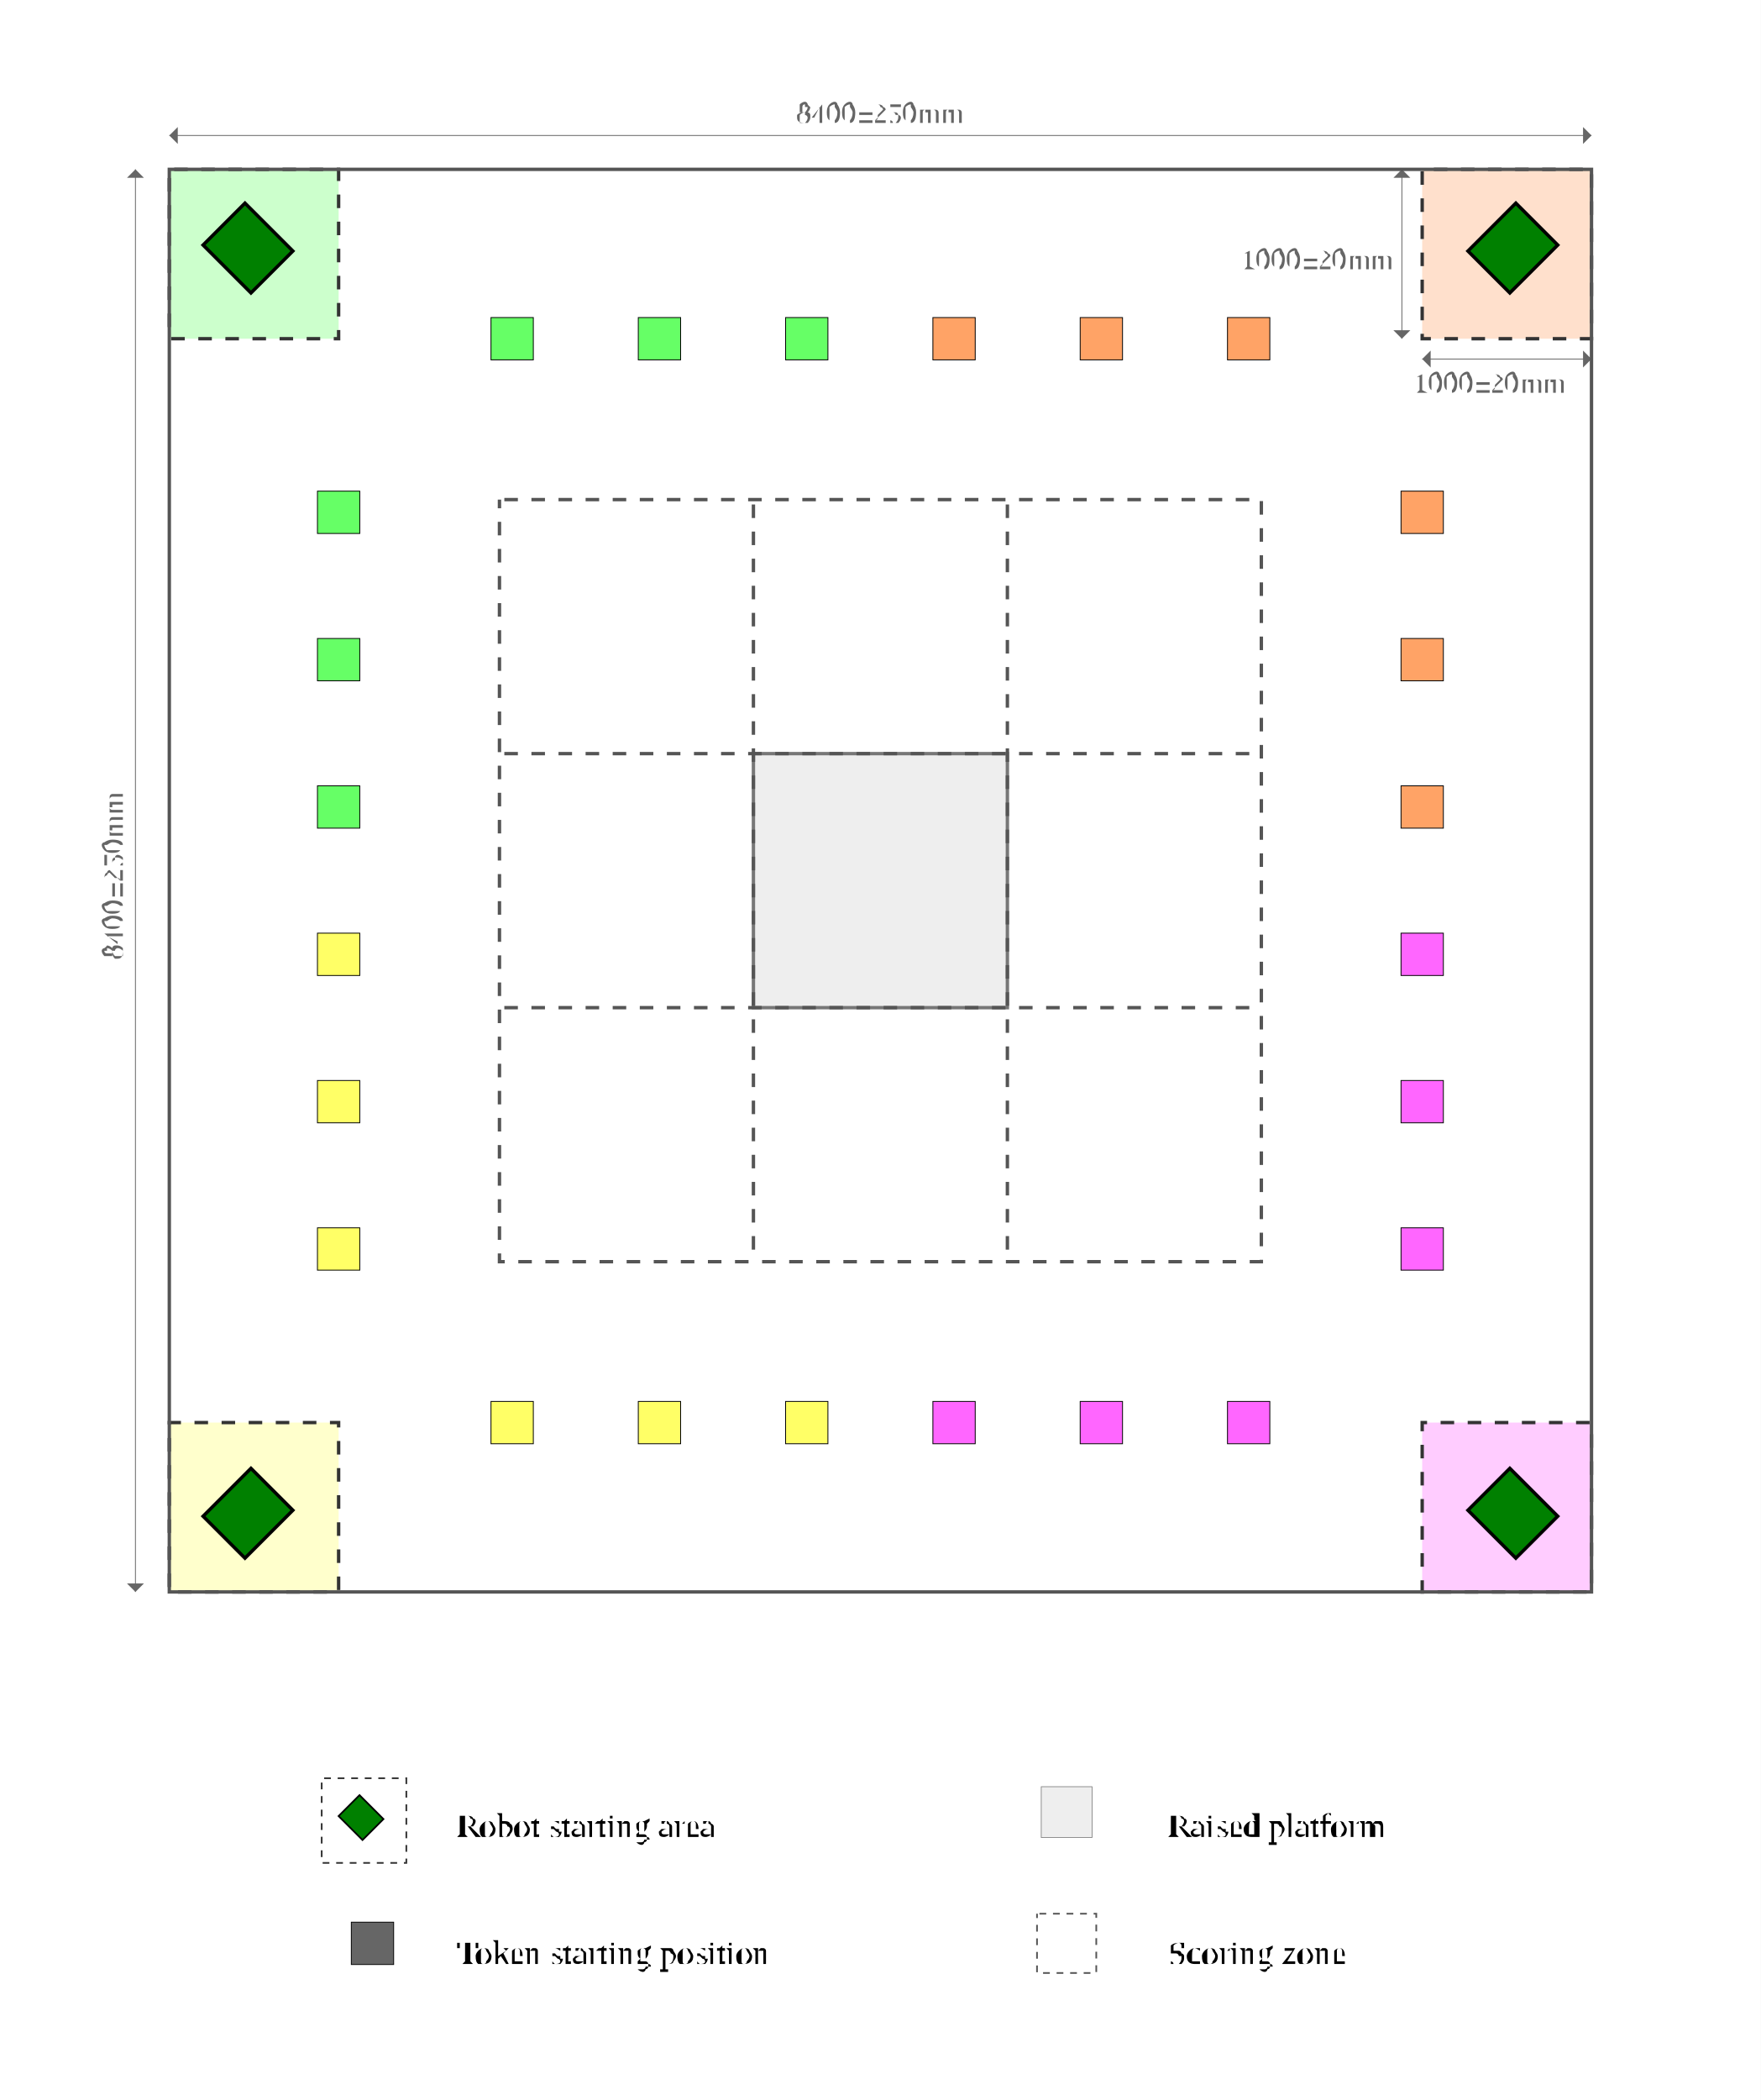
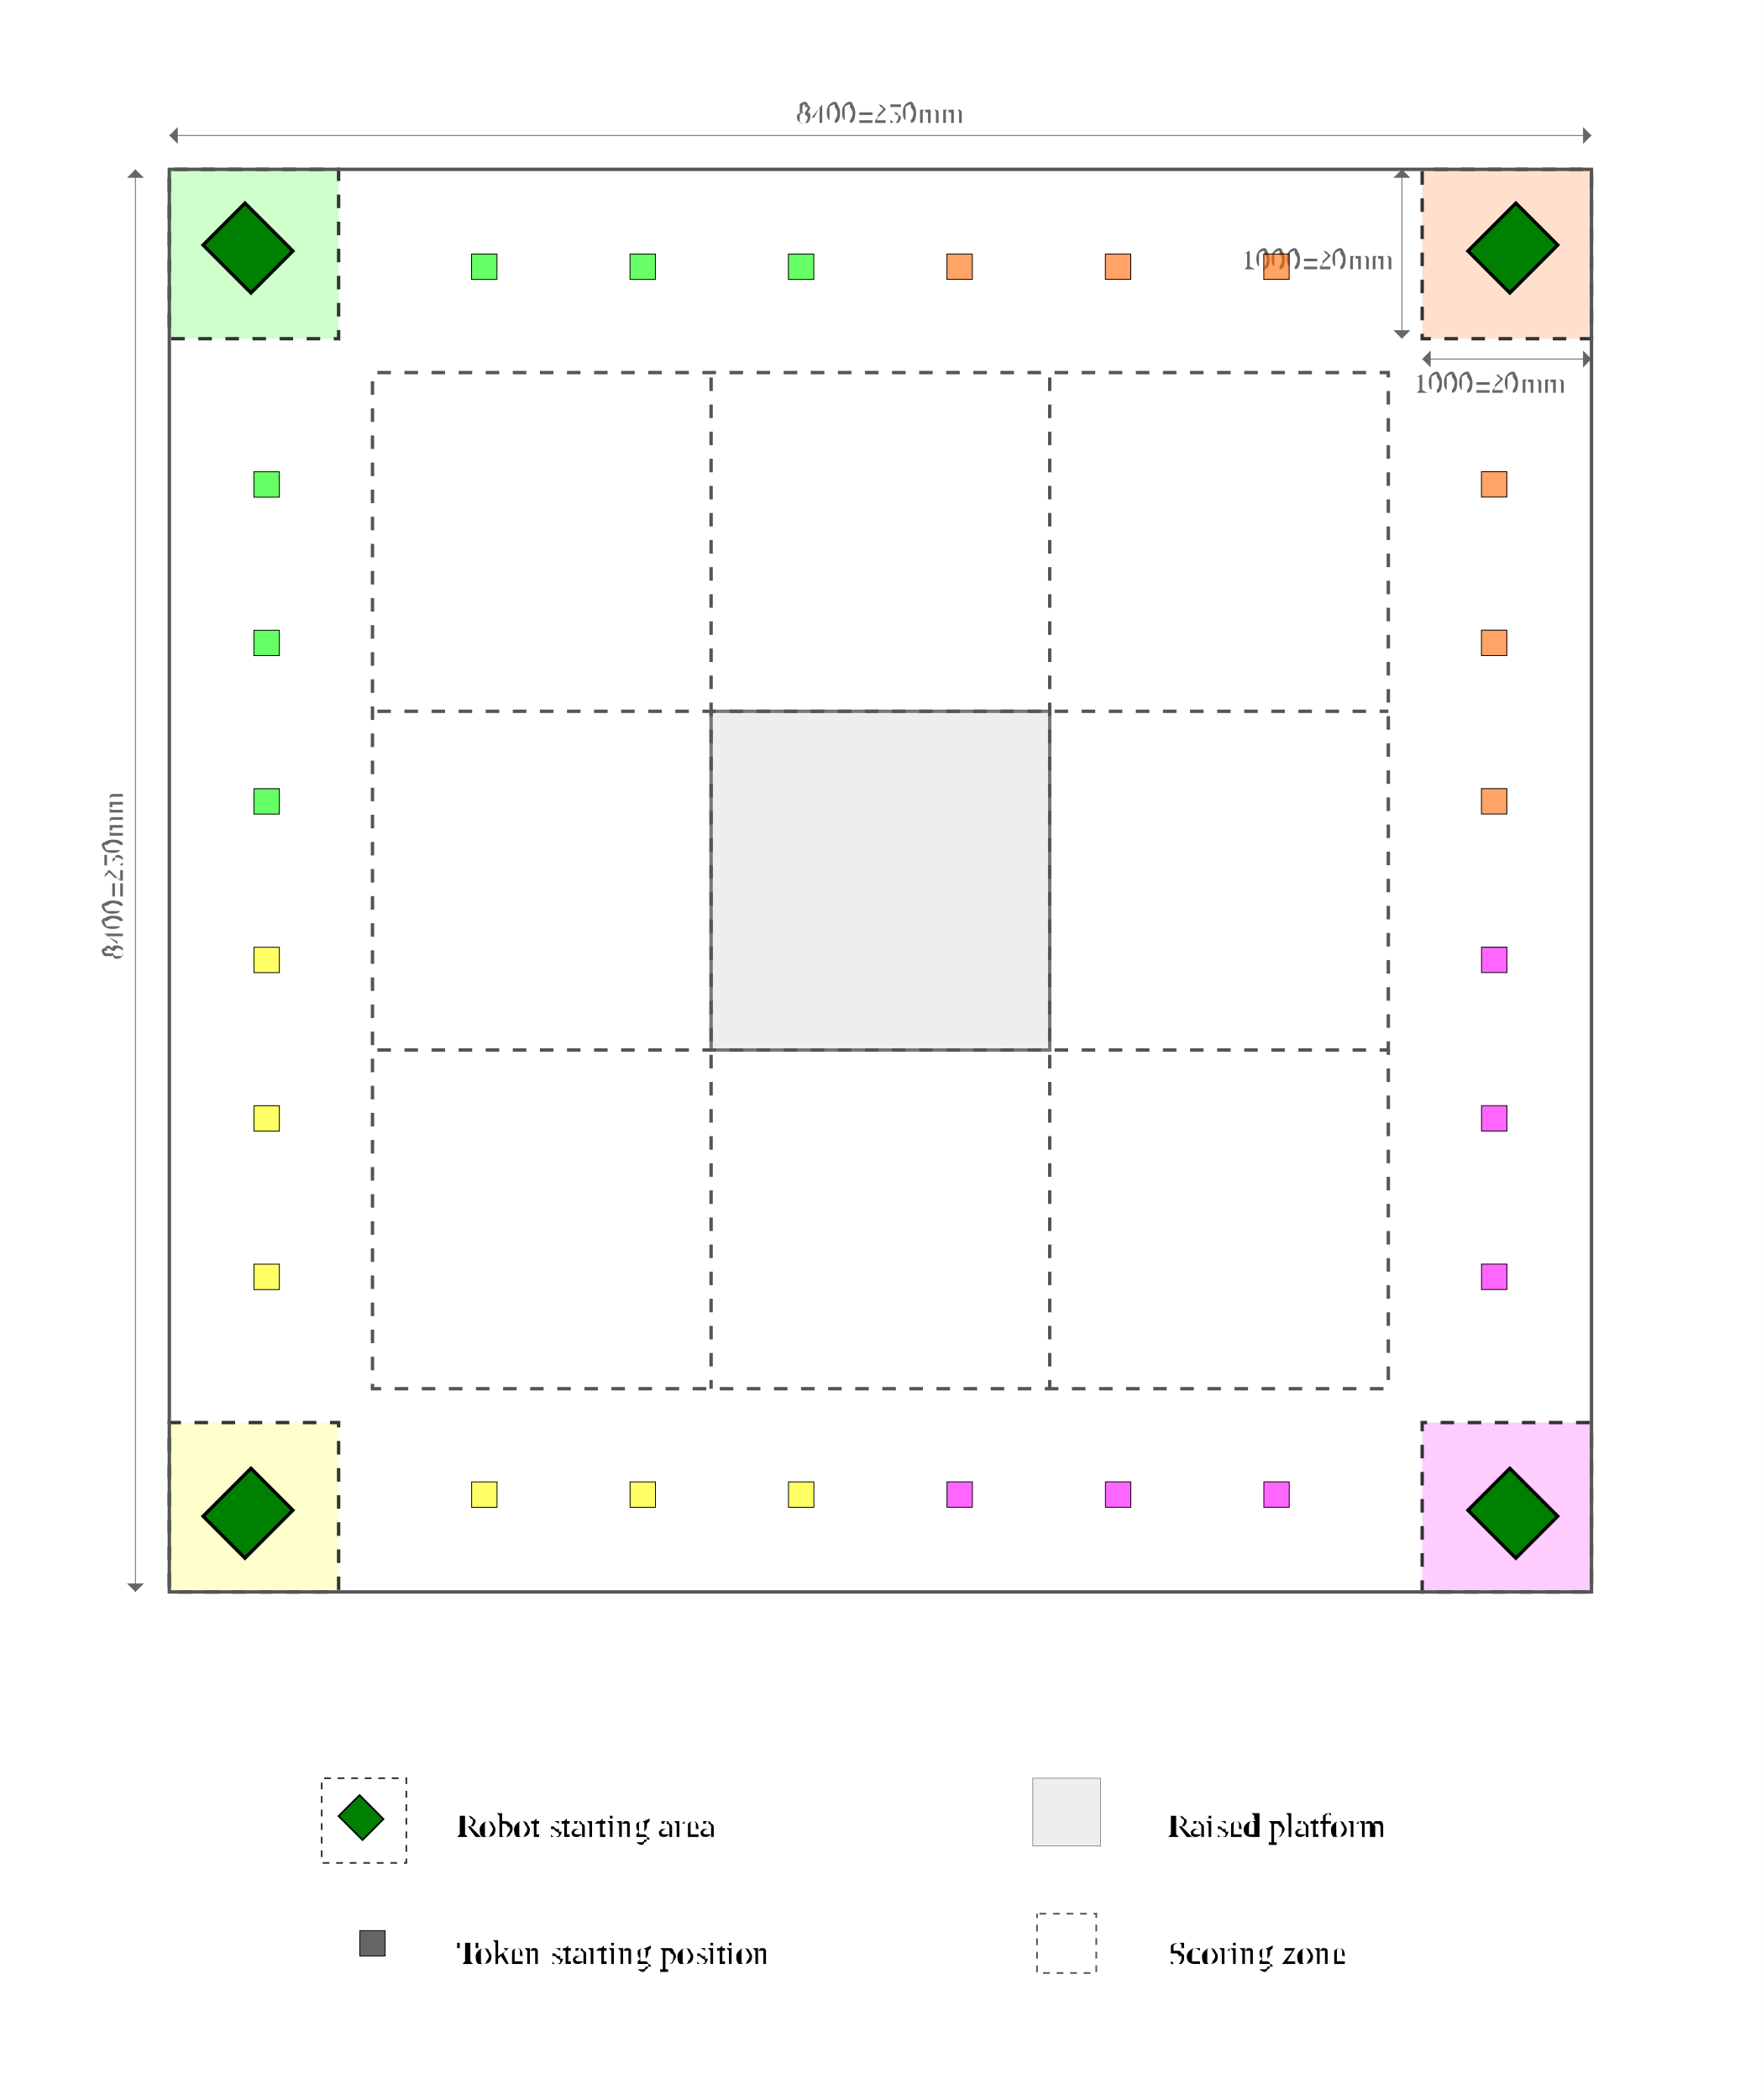
<svg xmlns="http://www.w3.org/2000/svg" xmlns:xlink="http://www.w3.org/1999/xlink" version="1.1" baseProfile="full" width="1040" height="1240">
  <style type="text/css">
    

      .arena-wall {
          fill: none;
          stroke: #555;
          stroke-width: .02;
      }

      .platform {
          fill: #eee;
          stroke: #777;
          stroke-width: .02;
      }

      #robot {
          fill: green;
          fill-opacity: 1;
          stroke: black;
          stroke-width: 0.02;
      }

      .corner {
          fill-opacity: 0.2;
      }
      .corner-0 {
          fill: #00ff00;
      }
      .corner-1 {
          fill: #ff6600;
      }
      .corner-2 {
          fill: #ff00ff;
      }
      .corner-3 {
          fill: #ffff00;
      }

      #token {
          fill-opacity: 0.6;
          stroke: black;
          stroke-width: 0.005;
      }

      .starting-area {
          stroke: #333;
          stroke-width: 0.02;
          /*stroke-dasharray: 0.141, 0.141;*/
          stroke-dasharray: 0.08 0.08;
          stroke-dashoffset: -50%;
      }

      .scoring-zone {
          stroke: #555;
          stroke-width: 0.02;
          stroke-dasharray: 0.08 0.08;
          stroke-dashoffset: -50%;
          fill: none;
      }

      .dimension line {
        stroke: #666;
        stroke-width: 0.005;
        marker-start: url(#dimension-arrow-head-start);
        marker-end: url(#dimension-arrow-head-end);
      }

      .dimension text {
        fill: #666;
        font-size: 0.175px;
      }
      .dimension text.above {
        text-anchor: middle;
      }
      .dimension text.left-rotated {
        text-anchor: middle;
        transform: rotate(-90deg);
      }
      .dimension text.left {
        text-anchor: end;
        dominant-baseline: middle;
      }
      .dimension text.right {
        text-anchor: start;
        dominant-baseline: middle;
      }

      .dimension-arrow-head {
        fill: #666;
      }

      .dimension-guide {
        stroke: #666;
        stroke-width: 0.01;
        stroke-dasharray: 0.003 0.04;
        stroke-linecap: round;
        fill: none;
      }

      .legend-label {
        font-size: 0.2px;
        text-anchor: start;
        dominant-baseline: middle;
      }

    
  </style>
  <defs>
    <rect width="0.35" height="0.4" x="-0.175" y="-0.25" id="robot" />
    <g id="starting-area">
      <rect width="1" height="1" x="0" y="0" class="starting-area" />
      <g transform="translate(0.5 0.5) rotate(-45)">
        <use xlink:href="#robot" />
      </g>
    </g>
-     <rect width="0.25" height="0.25" x="-0.125" y="-0.125" id="token" />
+     <rect width="0.15" height="0.15" x="-0.075" y="-0.075" id="token" />
    <g id="token-group">
-       <use xlink:href="#token" transform="translate(-0.87 0)" />
+       <use xlink:href="#token" transform="translate(-0.9357 0)" />
      <use xlink:href="#token" transform="translate(0 0)" />
-       <use xlink:href="#token" transform="translate(0.87 0)" />
+       <use xlink:href="#token" transform="translate(0.9357 0)" />
    </g>
-     <g id="token-corner" transform="translate(4.2 1)">
-       <use xlink:href="#token-group" transform="translate(-1.305 0)" />
-       <use xlink:href="#token-group" transform="translate(-1.305 0) rotate(90 -1.895 0)" />
+     <g id="token-corner" transform="translate(4.2 0.575)">
+       <use xlink:href="#token-group" transform="translate(-1.404 0)" />
+       <use xlink:href="#token-group" transform="translate(-1.404  0) rotate(90 -2.2214 0)" />
    </g>
    <g id="scoring-zones">
-       <rect width="1.5" height="1.5" x="-0.75" y="-0.75" id="platform" class="platform" />
-       <rect width="4.5" height="4.5" x="-2.25" y="-2.25" class="scoring-zone" />
-       <line x1="-0.75" x2="-0.75" y1="-2.25" y2="2.25" class="scoring-zone" />
-       <line x1="0.75" x2="0.75" y1="-2.25" y2="2.25" class="scoring-zone" />
-       <line x1="-2.25" x2="2.25" y1="-0.75" y2="-0.75" class="scoring-zone" />
-       <line x1="-2.25" x2="2.25" y1="0.75" y2="0.75" class="scoring-zone" />
+       <rect width="2" height="2" x="-1" y="-1" id="platform" class="platform" />
+       <rect width="6" height="6" x="-3" y="-3" class="scoring-zone" />
+       <line x1="-1" x2="-1" y1="-3" y2="3" class="scoring-zone" />
+       <line x1="1" x2="1" y1="-3" y2="3" class="scoring-zone" />
+       <line x1="-3" x2="3" y1="-1" y2="-1" class="scoring-zone" />
+       <line x1="-3" x2="3" y1="1" y2="1" class="scoring-zone" />
    </g>
    <g id="dimension-arrow-head" transform="scale(0.05)">
      <path d="M0,0 L1,1 L1,-1 L0,0" class="dimension-arrow-head" />
    </g>
    <marker id="dimension-arrow-head-start" orient="auto" markerWidth="1" markerHeight="2" refX="0" refY="1" markerUnits="userSpaceOnUse">
      <use xlink:href="#dimension-arrow-head" transform="translate(0 1)" />
    </marker>
    <marker id="dimension-arrow-head-end" orient="auto" markerWidth="1" markerHeight="2" refX="1" refY="1" markerUnits="userSpaceOnUse">
      <use xlink:href="#dimension-arrow-head" transform="translate(1 1) scale(-1 1)" />
    </marker>
  </defs>
  <rect width="100%" height="100%" fill="white" />
  <g id="arena-space" transform="scale(100)">
    <g id="arena" transform="translate(1 1)">
      <use class="corner corner-0" xlink:href="#starting-area" />
      <use class="corner corner-1" xlink:href="#starting-area" transform="rotate(90 4.2 4.2)" />
      <use class="corner corner-2" xlink:href="#starting-area" transform="rotate(180 4.2 4.2)" />
      <use class="corner corner-3" xlink:href="#starting-area" transform="rotate(270 4.2 4.2)" />
      <g class="dimension" transform="translate(8.4 0) translate(-1 1.12)">
        <line x1="0" y1="0" x2="1" y2="0" />
        <text x="0.4" y="0.2" class="above">1000±20mm</text>
      </g>
      <g class="dimension" transform="translate(8.4 0) translate(-1.12 0)">
        <line x1="0" y1="1" x2="0" y2="0" />
        <text x="-0.05" y="0.55" class="left">1000±20mm</text>
      </g>
      <use xlink:href="#scoring-zones" transform="translate(4.2 4.2)" />
      <use class="corner-0" xlink:href="#token-corner" />
      <use class="corner-1" xlink:href="#token-corner" transform="rotate(90 4.2 4.2)" />
      <use class="corner-2" xlink:href="#token-corner" transform="rotate(180 4.2 4.2)" />
      <use class="corner-3" xlink:href="#token-corner" transform="rotate(270 4.2 4.2)" />
      <rect width="8.4" height="8.4" x="0" y="0" class="arena-wall" />
      <g class="dimension" transform="translate(4.2 -0.2)">
        <line x1="-4.2" y1="0" x2="4.2" y2="0" />
        <text x="0" y="-0.075" class="above">8400±250mm</text>
      </g>
      <g class="dimension" transform="translate(-0.2 4.2)">
        <line x1="0" y1="-4.2" x2="0" y2="4.2" />
        <text x="0.03" y="-0.075" class="left-rotated">8400±250mm</text>
      </g>
    </g>
    <g id="legend" transform="translate(2.2 10.8)">
      <g transform="translate(0 0)">
        <use fill="none" xlink:href="#starting-area" transform="scale(0.5) translate(-0.6 -0.6)" />
        <text x="0.5" y="0" class="legend-label">Robot starting area</text>
      </g>
      <g transform="translate(0 0.75)">
        <use xlink:href="#token" transform="translate(0 -0.075)" />
        <text x="0.5" y="0" class="legend-label">Token starting position</text>
      </g>
      <g transform="translate(4.2 0)">
        <use xlink:href="#platform" transform="scale(0.2) translate(-0.5 -0.5)" />
        <text x="0.5" y="0" class="legend-label">Raised platform</text>
      </g>
      <g transform="translate(4.2 0.75)">
        <rect width="0.7" height="0.7" x="-0.55" y="-0.5" class="scoring-zone" transform="scale(0.5)" />
        <text x="0.5" y="0" class="legend-label">Scoring zone</text>
      </g>
    </g>
  </g>
</svg>
